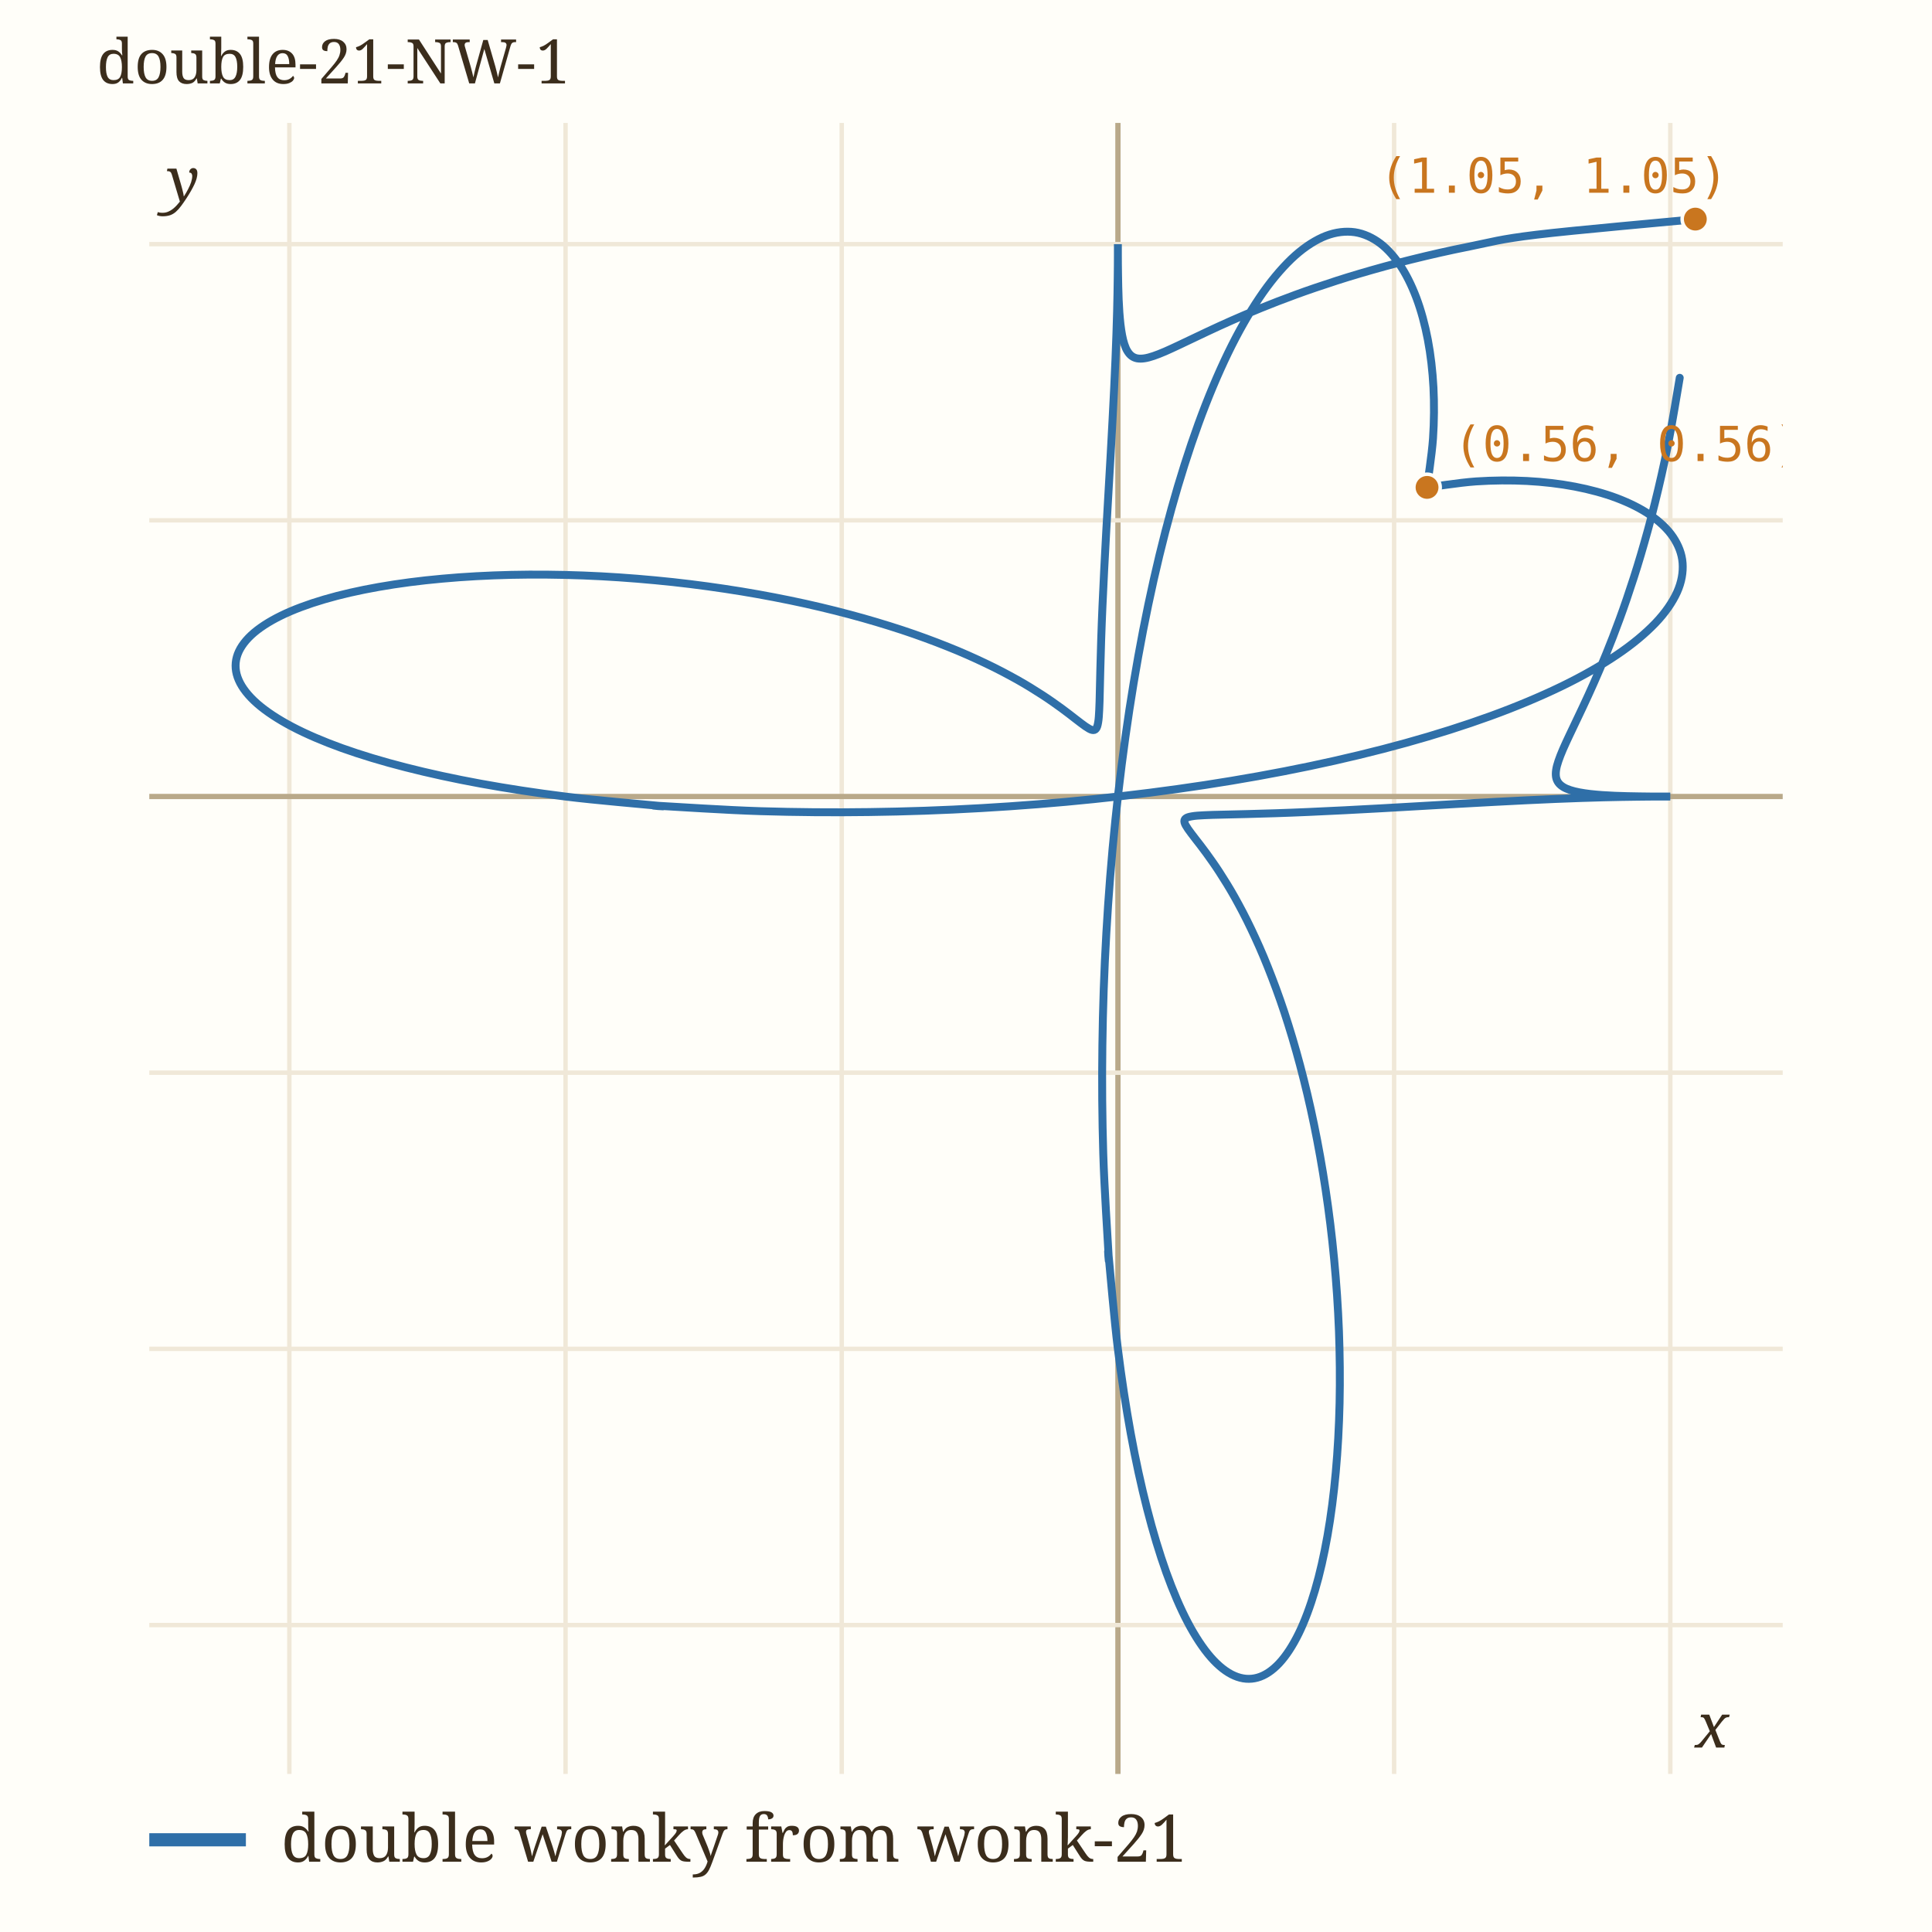
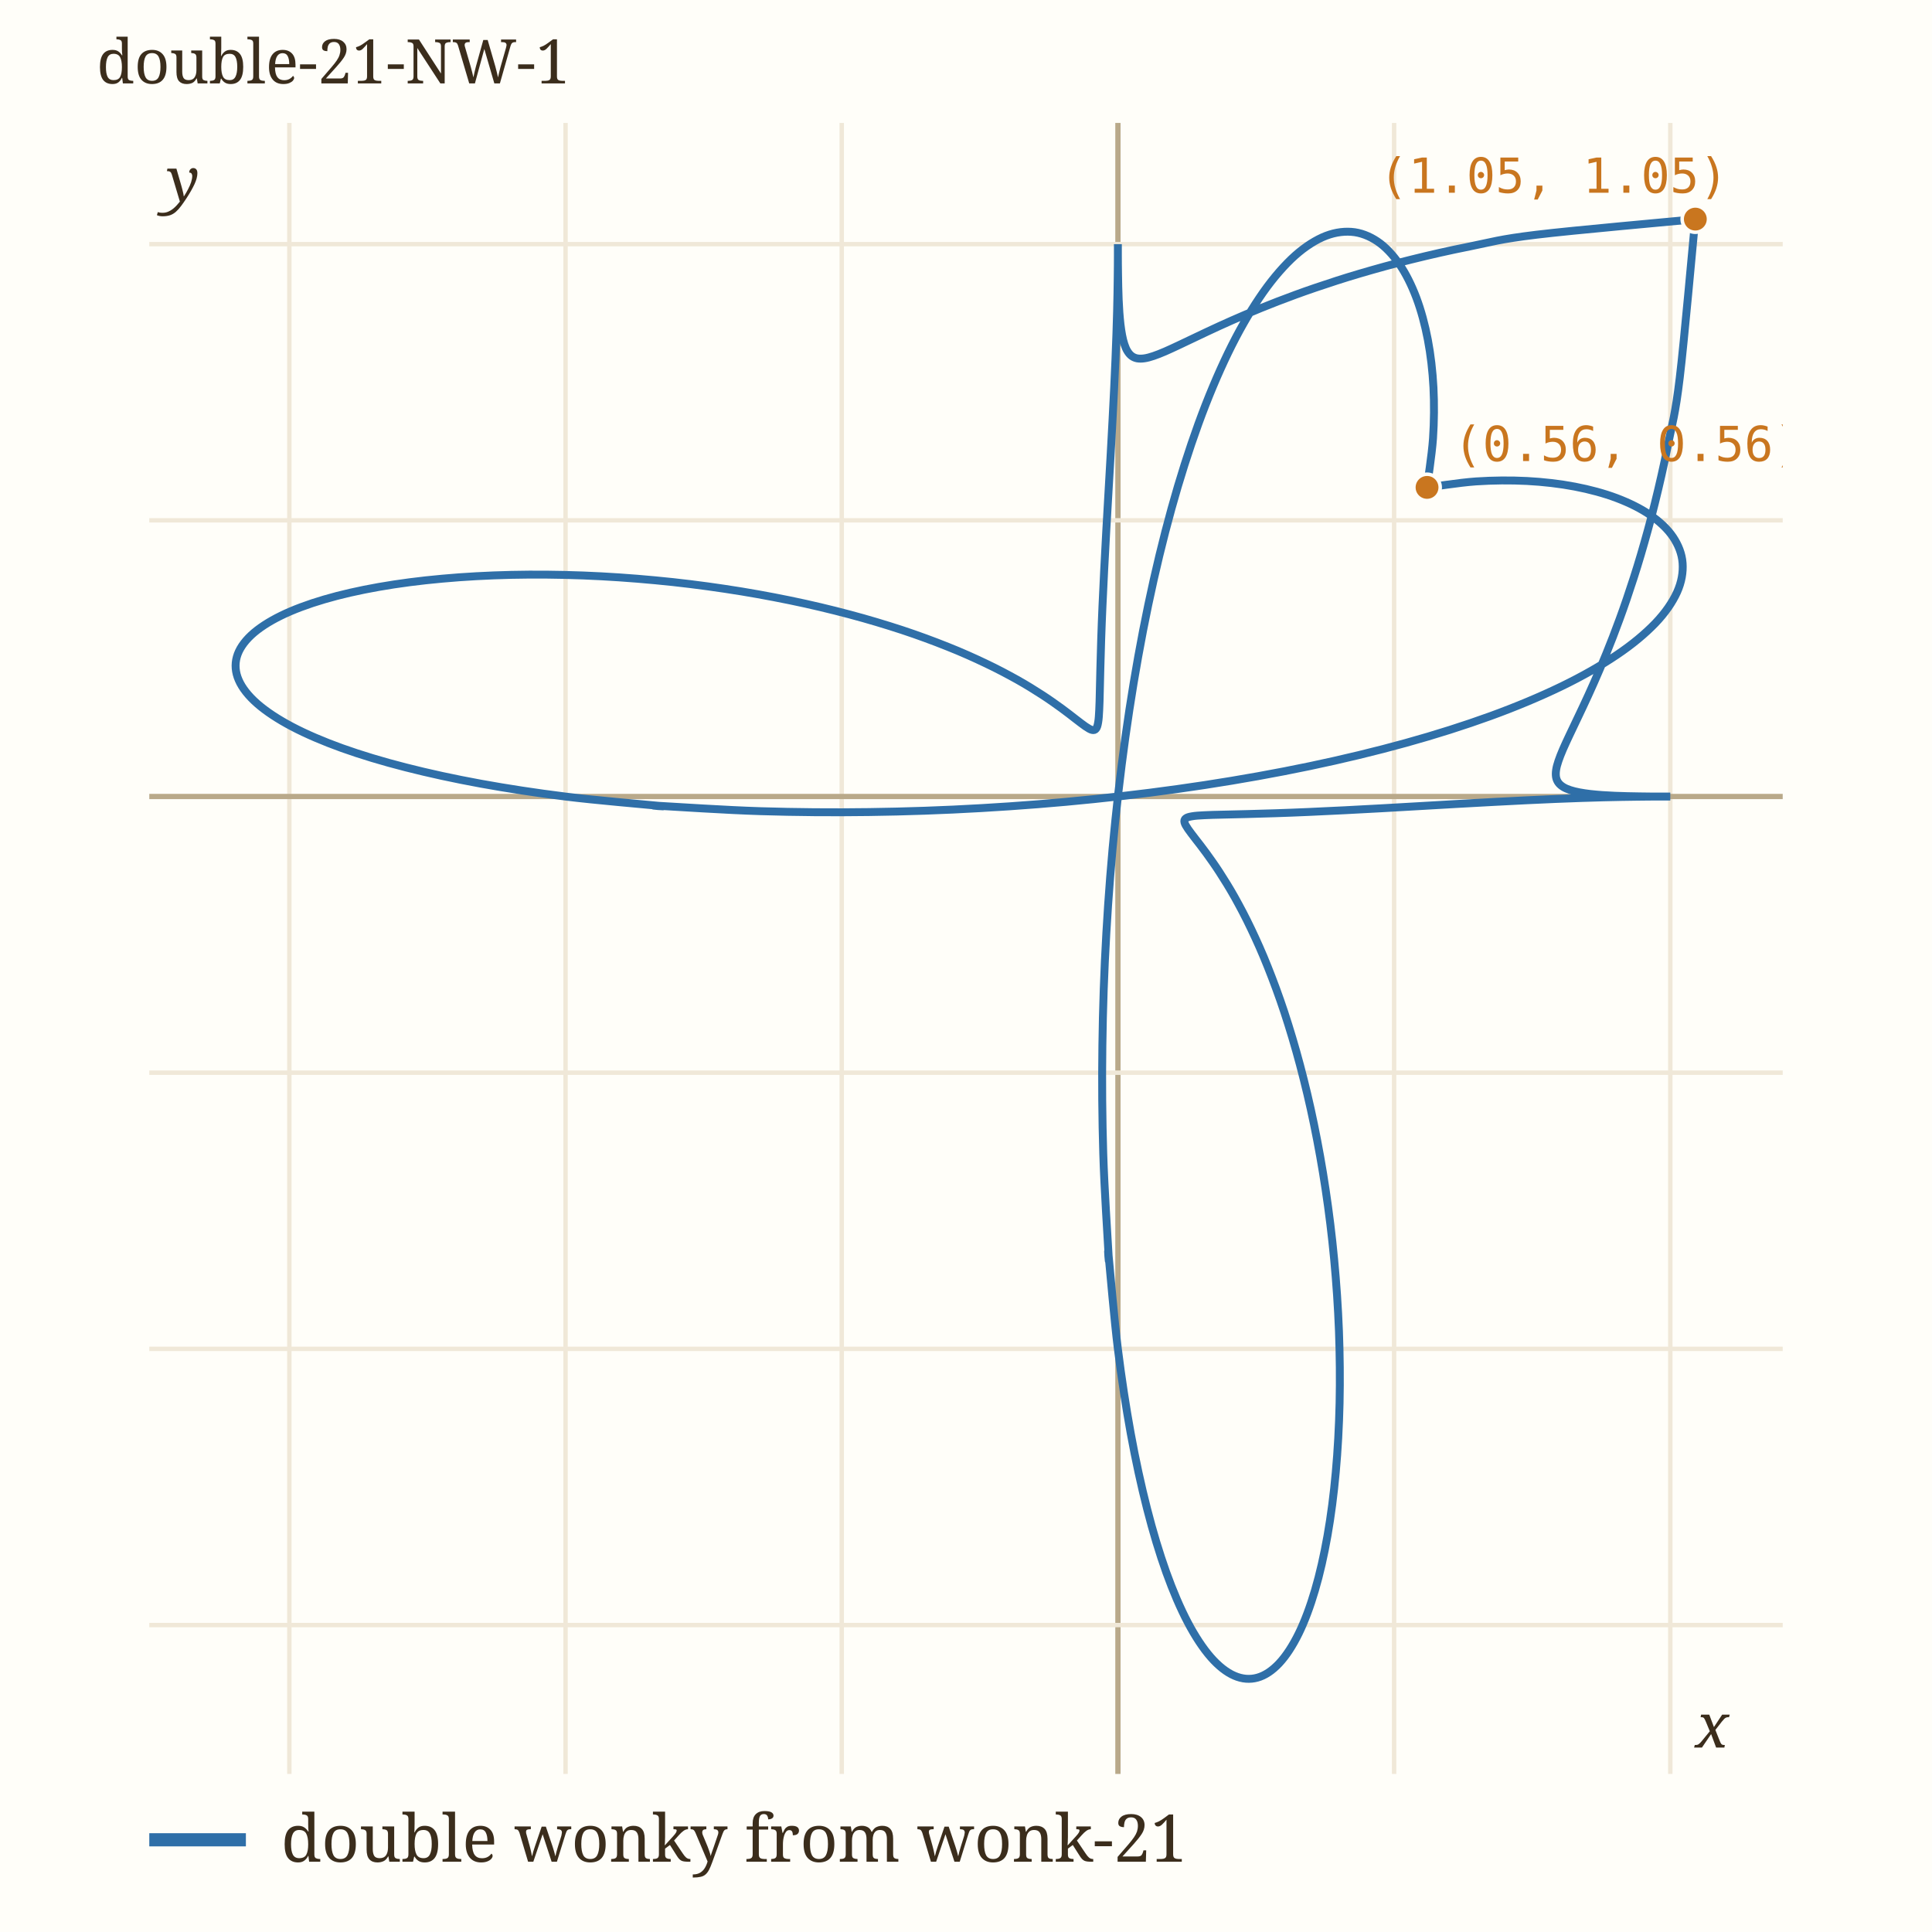
<svg xmlns="http://www.w3.org/2000/svg" viewBox="0 0 440 440" width="440" height="440" role="img" aria-label="double-21-NW-1" data-panel="double-21-NW-1">
  <rect x="0" y="0" width="440" height="440" fill="#fffef9" />
  <clipPath id="clip-double-21-NW-1">
    <rect x="34" y="28" width="372" height="376" />
  </clipPath>
  <g clip-path="url(#clip-double-21-NW-1)">
    <line x1="65.9" x2="65.9" y1="28" y2="404" stroke="#f0e8d8" stroke-width="1" />
    <text x="65.9" y="418.0" font-family="ui-monospace, Menlo, monospace" font-size="11" fill="#9c8a6a" text-anchor="middle">-1.5</text>
    <line x1="128.8" x2="128.8" y1="28" y2="404" stroke="#f0e8d8" stroke-width="1" />
    <text x="128.8" y="418.0" font-family="ui-monospace, Menlo, monospace" font-size="11" fill="#9c8a6a" text-anchor="middle">-1</text>
    <line x1="191.7" x2="191.7" y1="28" y2="404" stroke="#f0e8d8" stroke-width="1" />
    <text x="191.7" y="418.0" font-family="ui-monospace, Menlo, monospace" font-size="11" fill="#9c8a6a" text-anchor="middle">-0.5</text>
    <line x1="254.6" x2="254.6" y1="28" y2="404" stroke="#b9a98a" stroke-width="1.2" />
    <line x1="317.5" x2="317.5" y1="28" y2="404" stroke="#f0e8d8" stroke-width="1" />
    <text x="317.5" y="418.0" font-family="ui-monospace, Menlo, monospace" font-size="11" fill="#9c8a6a" text-anchor="middle">0.5</text>
    <line x1="380.4" x2="380.4" y1="28" y2="404" stroke="#f0e8d8" stroke-width="1" />
    <text x="380.4" y="418.0" font-family="ui-monospace, Menlo, monospace" font-size="11" fill="#9c8a6a" text-anchor="middle">1</text>
    <line x1="34" x2="406" y1="370.1" y2="370.1" stroke="#f0e8d8" stroke-width="1" />
    <text x="28.0" y="374.1" font-family="ui-monospace, Menlo, monospace" font-size="11" fill="#9c8a6a" text-anchor="end">-1.5</text>
    <line x1="34" x2="406" y1="307.2" y2="307.2" stroke="#f0e8d8" stroke-width="1" />
    <text x="28.0" y="311.2" font-family="ui-monospace, Menlo, monospace" font-size="11" fill="#9c8a6a" text-anchor="end">-1</text>
    <line x1="34" x2="406" y1="244.3" y2="244.3" stroke="#f0e8d8" stroke-width="1" />
    <text x="28.0" y="248.3" font-family="ui-monospace, Menlo, monospace" font-size="11" fill="#9c8a6a" text-anchor="end">-0.5</text>
    <line x1="34" x2="406" y1="181.4" y2="181.4" stroke="#b9a98a" stroke-width="1.2" />
    <line x1="34" x2="406" y1="118.5" y2="118.5" stroke="#f0e8d8" stroke-width="1" />
    <text x="28.0" y="122.5" font-family="ui-monospace, Menlo, monospace" font-size="11" fill="#9c8a6a" text-anchor="end">0.5</text>
    <line x1="34" x2="406" y1="55.6" y2="55.6" stroke="#f0e8d8" stroke-width="1" />
    <text x="28.0" y="59.6" font-family="ui-monospace, Menlo, monospace" font-size="11" fill="#9c8a6a" text-anchor="end">1</text>
-     <path d="M386.07,49.93 C380.05,50.52 358.50,52.42 349.96,53.45 C341.41,54.48 339.57,55.16 334.81,56.11 C330.05,57.05 325.57,58.08 321.38,59.12 C317.18,60.15 313.29,61.24 309.65,62.31 C306.01,63.38 302.66,64.48 299.54,65.54 C296.42,66.60 293.58,67.66 290.94,68.67 C288.30,69.68 285.91,70.68 283.70,71.61 C281.49,72.54 279.51,73.44 277.67,74.27 C275.84,75.10 274.21,75.89 272.70,76.60 C271.19,77.31 269.86,77.96 268.64,78.53 C267.41,79.11 266.34,79.61 265.35,80.04 C264.36,80.46 263.50,80.81 262.72,81.07 C261.93,81.34 261.25,81.52 260.63,81.61 C260.01,81.70 259.48,81.70 259.00,81.62 C258.52,81.53 258.11,81.35 257.74,81.08 C257.37,80.81 257.06,80.44 256.78,79.99 C256.50,79.55 256.27,79.00 256.07,78.39 C255.86,77.78 255.70,77.07 255.55,76.31 C255.40,75.56 255.29,74.72 255.18,73.85 C255.08,72.98 255.00,72.04 254.93,71.11 C254.87,70.17 254.82,69.18 254.77,68.22 C254.73,67.26 254.70,66.28 254.68,65.35 C254.65,64.42 254.64,63.50 254.63,62.64 C254.62,61.79 254.61,60.97 254.60,60.24 C254.60,59.51 254.60,58.84 254.59,58.26 C254.59,57.69 254.59,57.19 254.59,56.80 C254.59,56.40 254.59,56.10 254.59,55.90 C254.59,55.70 254.59,55.60 254.59,55.60 C254.59,55.60 254.59,55.70 254.59,55.90 C254.59,56.10 254.59,56.40 254.59,56.80 C254.59,57.21 254.59,57.71 254.59,58.31 C254.59,58.92 254.58,59.62 254.58,60.44 C254.57,61.25 254.57,62.17 254.55,63.21 C254.54,64.25 254.53,65.39 254.50,66.67 C254.48,67.95 254.45,69.35 254.41,70.89 C254.37,72.43 254.32,74.09 254.26,75.90 C254.20,77.71 254.13,79.66 254.04,81.74 C253.96,83.83 253.86,86.06 253.74,88.41 C253.63,90.76 253.50,93.25 253.36,95.84 C253.23,98.42 253.07,101.14 252.92,103.90 C252.76,106.67 252.59,109.55 252.43,112.42 C252.26,115.30 252.09,118.25 251.93,121.15 C251.77,124.04 251.61,126.97 251.47,129.78 C251.32,132.60 251.19,135.40 251.08,138.03 C250.96,140.66 250.87,143.22 250.79,145.57 C250.71,147.93 250.65,150.16 250.60,152.16 C250.54,154.16 250.51,155.98 250.47,157.58 C250.43,159.17 250.41,160.55 250.34,161.70 C250.28,162.85 250.23,163.78 250.10,164.49 C249.98,165.20 249.85,165.68 249.61,165.97 C249.38,166.26 249.11,166.33 248.71,166.24 C248.31,166.15 247.84,165.86 247.21,165.44 C246.58,165.02 245.85,164.42 244.93,163.73 C244.01,163.03 242.97,162.18 241.70,161.27 C240.43,160.36 239.00,159.32 237.32,158.24 C235.65,157.16 233.78,155.99 231.64,154.79 C229.50,153.60 227.14,152.34 224.50,151.09 C221.86,149.83 218.97,148.53 215.79,147.27 C212.61,146.00 209.16,144.72 205.44,143.49 C201.71,142.27 197.70,141.06 193.45,139.93 C189.19,138.80 184.65,137.71 179.92,136.74 C175.19,135.77 170.18,134.86 165.07,134.10 C159.95,133.33 154.59,132.66 149.22,132.16 C143.84,131.65 138.29,131.27 132.82,131.06 C127.36,130.86 121.80,130.80 116.44,130.92 C111.09,131.04 105.73,131.33 100.71,131.79 C95.68,132.24 90.76,132.88 86.28,133.67 C81.80,134.46 77.55,135.42 73.83,136.52 C70.12,137.61 66.74,138.87 63.97,140.23 C61.20,141.59 58.88,143.10 57.21,144.66 C55.53,146.23 54.40,147.92 53.93,149.62 C53.45,151.33 53.59,153.12 54.37,154.89 C55.14,156.67 56.57,158.49 58.59,160.26 C60.61,162.02 63.30,163.80 66.51,165.49 C69.73,167.18 73.59,168.84 77.90,170.39 C82.21,171.93 87.12,173.42 92.39,174.76 C97.66,176.11 103.46,177.37 109.53,178.48 C115.59,179.58 122.03,180.57 128.78,181.41 C135.53,182.25 146.49,183.17 150.03,183.52 C153.57,183.88 146.16,183.32 150.03,183.52 C153.90,183.73 165.27,184.50 173.25,184.74 C181.23,184.98 189.55,185.06 197.92,184.94 C206.29,184.83 214.91,184.54 223.46,184.04 C232.00,183.55 240.69,182.87 249.17,181.99 C257.66,181.12 266.17,180.04 274.35,178.79 C282.53,177.54 290.61,176.09 298.25,174.49 C305.89,172.89 313.30,171.10 320.16,169.20 C327.03,167.30 333.55,165.22 339.45,163.08 C345.36,160.93 350.80,158.64 355.58,156.33 C360.37,154.01 364.60,151.59 368.16,149.19 C371.73,146.80 374.67,144.33 376.97,141.95 C379.26,139.56 380.90,137.15 381.94,134.87 C382.97,132.58 383.35,130.33 383.20,128.24 C383.05,126.14 382.25,124.13 381.03,122.31 C379.81,120.49 378.00,118.80 375.86,117.32 C373.73,115.84 371.08,114.53 368.21,113.44 C365.34,112.36 362.05,111.47 358.64,110.82 C355.23,110.17 351.51,109.74 347.76,109.54 C344.02,109.35 340.06,109.38 336.15,109.64 C332.25,109.91 326.20,110.89 324.34,111.12 C322.48,111.35 324.91,110.91 325.00,111.00 C325.09,111.09 324.65,113.52 324.88,111.66 C325.11,109.80 326.09,103.75 326.36,99.85 C326.62,95.94 326.65,91.98 326.46,88.24 C326.26,84.49 325.83,80.77 325.18,77.36 C324.53,73.95 323.64,70.66 322.56,67.79 C321.47,64.92 320.16,62.27 318.68,60.14 C317.20,58.00 315.51,56.19 313.69,54.97 C311.87,53.75 309.86,52.95 307.76,52.80 C305.67,52.65 303.42,53.03 301.13,54.06 C298.85,55.10 296.44,56.74 294.05,59.03 C291.67,61.33 289.20,64.27 286.81,67.84 C284.41,71.40 281.99,75.63 279.67,80.42 C277.36,85.20 275.07,90.64 272.92,96.55 C270.78,102.45 268.70,108.97 266.80,115.84 C264.90,122.70 263.11,130.11 261.51,137.75 C259.91,145.39 258.46,153.47 257.21,161.65 C255.96,169.83 254.88,178.34 254.01,186.83 C253.13,195.31 252.45,204.00 251.96,212.54 C251.46,221.09 251.17,229.71 251.06,238.08 C250.94,246.45 251.02,254.77 251.26,262.75 C251.50,270.73 252.27,282.10 252.48,285.97 C252.68,289.84 252.12,282.43 252.48,285.97 C252.83,289.51 253.75,300.47 254.59,307.22 C255.43,313.97 256.42,320.41 257.52,326.47 C258.63,332.54 259.89,338.34 261.24,343.61 C262.58,348.88 264.07,353.79 265.61,358.10 C267.16,362.41 268.82,366.27 270.51,369.49 C272.20,372.70 273.98,375.39 275.74,377.41 C277.51,379.43 279.33,380.86 281.11,381.63 C282.88,382.41 284.67,382.55 286.38,382.07 C288.08,381.60 289.77,380.47 291.34,378.79 C292.90,377.12 294.41,374.80 295.77,372.03 C297.13,369.26 298.39,365.88 299.48,362.17 C300.58,358.45 301.54,354.20 302.33,349.72 C303.12,345.24 303.76,340.32 304.21,335.29 C304.67,330.27 304.96,324.91 305.08,319.56 C305.20,314.20 305.14,308.64 304.94,303.18 C304.73,297.71 304.35,292.16 303.84,286.78 C303.34,281.41 302.67,276.05 301.90,270.93 C301.14,265.82 300.23,260.81 299.26,256.08 C298.29,251.35 297.20,246.81 296.07,242.55 C294.94,238.30 293.73,234.29 292.51,230.56 C291.28,226.84 290.00,223.39 288.73,220.21 C287.47,217.03 286.17,214.14 284.91,211.50 C283.66,208.86 282.40,206.50 281.21,204.36 C280.01,202.22 278.84,200.35 277.76,198.68 C276.68,197.00 275.64,195.57 274.73,194.30 C273.82,193.03 272.97,191.99 272.27,191.07 C271.58,190.15 270.98,189.42 270.56,188.79 C270.14,188.16 269.85,187.69 269.76,187.29 C269.67,186.89 269.74,186.62 270.03,186.39 C270.32,186.15 270.80,186.02 271.51,185.90 C272.22,185.77 273.15,185.72 274.30,185.66 C275.45,185.59 276.83,185.57 278.42,185.53 C280.02,185.49 281.84,185.46 283.84,185.40 C285.84,185.35 288.07,185.29 290.43,185.21 C292.78,185.13 295.34,185.04 297.97,184.92 C300.60,184.81 303.40,184.68 306.22,184.53 C309.03,184.39 311.96,184.23 314.85,184.07 C317.75,183.91 320.70,183.74 323.58,183.57 C326.45,183.41 329.33,183.24 332.10,183.08 C334.86,182.93 337.58,182.77 340.16,182.64 C342.75,182.50 345.24,182.37 347.59,182.26 C349.94,182.14 352.17,182.04 354.26,181.96 C356.34,181.87 358.29,181.80 360.10,181.74 C361.91,181.68 363.57,181.63 365.11,181.59 C366.65,181.55 368.05,181.52 369.33,181.50 C370.61,181.47 371.75,181.46 372.79,181.45 C373.83,181.43 374.75,181.43 375.56,181.42 C376.38,181.42 377.08,181.41 377.69,181.41 C378.29,181.41 378.79,181.41 379.20,181.41 C379.60,181.41 379.90,181.41 380.10,181.41 C380.30,181.41 380.40,181.41 380.40,181.41 C380.40,181.41 380.30,181.41 380.10,181.41 C379.90,181.41 379.60,181.41 379.20,181.41 C378.81,181.41 378.31,181.41 377.74,181.41 C377.16,181.40 376.49,181.40 375.76,181.40 C375.03,181.39 374.21,181.38 373.36,181.37 C372.50,181.36 371.58,181.35 370.65,181.32 C369.72,181.30 368.74,181.27 367.78,181.23 C366.82,181.18 365.83,181.13 364.89,181.07 C363.96,181.00 363.02,180.92 362.15,180.82 C361.28,180.71 360.44,180.60 359.69,180.45 C358.93,180.30 358.22,180.14 357.61,179.93 C357.00,179.73 356.45,179.50 356.01,179.22 C355.56,178.94 355.19,178.63 354.92,178.26 C354.65,177.89 354.47,177.48 354.38,177.00 C354.30,176.52 354.30,175.99 354.39,175.37 C354.48,174.75 354.66,174.07 354.93,173.28 C355.19,172.50 355.54,171.64 355.96,170.65 C356.39,169.66 356.89,168.59 357.47,167.36 C358.04,166.14 358.69,164.81 359.40,163.30 C360.11,161.79 360.90,160.16 361.73,158.33 C362.56,156.49 363.46,154.51 364.39,152.30 C365.32,150.09 366.32,147.70 367.33,145.06 C368.34,142.42 369.40,139.58 370.46,136.46 C371.52,133.34 372.62,129.99 373.69,126.35 C374.76,122.71 375.85,118.82 376.88,114.62 C377.92,110.43 378.95,105.95 379.89,101.19 C380.84,96.43 382.11,88.57 382.55,86.04" fill="none" stroke="#2f6fa8" stroke-width="1.8" stroke-linecap="round" data-path="double-21-NW-1" />
+     <path d="M386.07,49.93 C380.05,50.52 358.50,52.42 349.96,53.45 C341.41,54.48 339.57,55.16 334.81,56.11 C330.05,57.05 325.57,58.08 321.38,59.12 C317.18,60.15 313.29,61.24 309.65,62.31 C306.01,63.38 302.66,64.48 299.54,65.54 C296.42,66.60 293.58,67.66 290.94,68.67 C288.30,69.68 285.91,70.68 283.70,71.61 C281.49,72.54 279.51,73.44 277.67,74.27 C275.84,75.10 274.21,75.89 272.70,76.60 C271.19,77.31 269.86,77.96 268.64,78.53 C267.41,79.11 266.34,79.61 265.35,80.04 C264.36,80.46 263.50,80.81 262.72,81.07 C261.93,81.34 261.25,81.52 260.63,81.61 C260.01,81.70 259.48,81.70 259.00,81.62 C258.52,81.53 258.11,81.35 257.74,81.08 C257.37,80.81 257.06,80.44 256.78,79.99 C256.50,79.55 256.27,79.00 256.07,78.39 C255.86,77.78 255.70,77.07 255.55,76.31 C255.40,75.56 255.29,74.72 255.18,73.85 C255.08,72.98 255.00,72.04 254.93,71.11 C254.87,70.17 254.82,69.18 254.77,68.22 C254.73,67.26 254.70,66.28 254.68,65.35 C254.65,64.42 254.64,63.50 254.63,62.64 C254.62,61.79 254.61,60.97 254.60,60.24 C254.60,59.51 254.60,58.84 254.59,58.26 C254.59,57.69 254.59,57.19 254.59,56.80 C254.59,56.40 254.59,56.10 254.59,55.90 C254.59,55.70 254.59,55.60 254.59,55.60 C254.59,55.60 254.59,55.70 254.59,55.90 C254.59,56.10 254.59,56.40 254.59,56.80 C254.59,57.21 254.59,57.71 254.59,58.31 C254.59,58.92 254.58,59.62 254.58,60.44 C254.57,61.25 254.57,62.17 254.55,63.21 C254.54,64.25 254.53,65.39 254.50,66.67 C254.48,67.95 254.45,69.35 254.41,70.89 C254.37,72.43 254.32,74.09 254.26,75.90 C254.20,77.71 254.13,79.66 254.04,81.74 C253.96,83.83 253.86,86.06 253.74,88.41 C253.63,90.76 253.50,93.25 253.36,95.84 C253.23,98.42 253.07,101.14 252.92,103.90 C252.76,106.67 252.59,109.55 252.43,112.42 C252.26,115.30 252.09,118.25 251.93,121.15 C251.77,124.04 251.61,126.97 251.47,129.78 C251.32,132.60 251.19,135.40 251.08,138.03 C250.96,140.66 250.87,143.22 250.79,145.57 C250.71,147.93 250.65,150.16 250.60,152.16 C250.54,154.16 250.51,155.98 250.47,157.58 C250.43,159.17 250.41,160.55 250.34,161.70 C250.28,162.85 250.23,163.78 250.10,164.49 C249.98,165.20 249.85,165.68 249.61,165.97 C249.38,166.26 249.11,166.33 248.71,166.24 C248.31,166.15 247.84,165.86 247.21,165.44 C246.58,165.02 245.85,164.42 244.93,163.73 C244.01,163.03 242.97,162.18 241.70,161.27 C240.43,160.36 239.00,159.32 237.32,158.24 C235.65,157.16 233.78,155.99 231.64,154.79 C229.50,153.60 227.14,152.34 224.50,151.09 C221.86,149.83 218.97,148.53 215.79,147.27 C212.61,146.00 209.16,144.72 205.44,143.49 C201.71,142.27 197.70,141.06 193.45,139.93 C189.19,138.80 184.65,137.71 179.92,136.74 C175.19,135.77 170.18,134.86 165.07,134.10 C159.95,133.33 154.59,132.66 149.22,132.16 C143.84,131.65 138.29,131.27 132.82,131.06 C127.36,130.86 121.80,130.80 116.44,130.92 C111.09,131.04 105.73,131.33 100.71,131.79 C95.68,132.24 90.76,132.88 86.28,133.67 C81.80,134.46 77.55,135.42 73.83,136.52 C70.12,137.61 66.74,138.87 63.97,140.23 C61.20,141.59 58.88,143.10 57.21,144.66 C55.53,146.23 54.40,147.92 53.93,149.62 C53.45,151.33 53.59,153.12 54.37,154.89 C55.14,156.67 56.57,158.49 58.59,160.26 C60.61,162.02 63.30,163.80 66.51,165.49 C69.73,167.18 73.59,168.84 77.90,170.39 C82.21,171.93 87.12,173.42 92.39,174.76 C97.66,176.11 103.46,177.37 109.53,178.48 C115.59,179.58 122.03,180.57 128.78,181.41 C135.53,182.25 146.49,183.17 150.03,183.52 C153.57,183.88 146.16,183.32 150.03,183.52 C153.90,183.73 165.27,184.50 173.25,184.74 C181.23,184.98 189.55,185.06 197.92,184.94 C206.29,184.83 214.91,184.54 223.46,184.04 C232.00,183.55 240.69,182.87 249.17,181.99 C257.66,181.12 266.17,180.04 274.35,178.79 C282.53,177.54 290.61,176.09 298.25,174.49 C305.89,172.89 313.30,171.10 320.16,169.20 C327.03,167.30 333.55,165.22 339.45,163.08 C345.36,160.93 350.80,158.64 355.58,156.33 C360.37,154.01 364.60,151.59 368.16,149.19 C371.73,146.80 374.67,144.33 376.97,141.95 C379.26,139.56 380.90,137.15 381.94,134.87 C382.97,132.58 383.35,130.33 383.20,128.24 C383.05,126.14 382.25,124.13 381.03,122.31 C379.81,120.49 378.00,118.80 375.86,117.32 C373.73,115.84 371.08,114.53 368.21,113.44 C365.34,112.36 362.05,111.47 358.64,110.82 C355.23,110.17 351.51,109.74 347.76,109.54 C344.02,109.35 340.06,109.38 336.15,109.64 C332.25,109.91 326.20,110.89 324.34,111.12 C322.48,111.35 324.91,110.91 325.00,111.00 C325.09,111.09 324.65,113.52 324.88,111.66 C325.11,109.80 326.09,103.75 326.36,99.85 C326.62,95.94 326.65,91.98 326.46,88.24 C326.26,84.49 325.83,80.77 325.18,77.36 C324.53,73.95 323.64,70.66 322.56,67.79 C321.47,64.92 320.16,62.27 318.68,60.14 C317.20,58.00 315.51,56.19 313.69,54.97 C311.87,53.75 309.86,52.95 307.76,52.80 C305.67,52.65 303.42,53.03 301.13,54.06 C298.85,55.10 296.44,56.74 294.05,59.03 C291.67,61.33 289.20,64.27 286.81,67.84 C284.41,71.40 281.99,75.63 279.67,80.42 C277.36,85.20 275.07,90.64 272.92,96.55 C270.78,102.45 268.70,108.97 266.80,115.84 C264.90,122.70 263.11,130.11 261.51,137.75 C259.91,145.39 258.46,153.47 257.21,161.65 C255.96,169.83 254.88,178.34 254.01,186.83 C253.13,195.31 252.45,204.00 251.96,212.54 C251.46,221.09 251.17,229.71 251.06,238.08 C250.94,246.45 251.02,254.77 251.26,262.75 C251.50,270.73 252.27,282.10 252.48,285.97 C252.68,289.84 252.12,282.43 252.48,285.97 C252.83,289.51 253.75,300.47 254.59,307.22 C255.43,313.97 256.42,320.41 257.52,326.47 C258.63,332.54 259.89,338.34 261.24,343.61 C262.58,348.88 264.07,353.79 265.61,358.10 C267.16,362.41 268.82,366.27 270.51,369.49 C272.20,372.70 273.98,375.39 275.74,377.41 C277.51,379.43 279.33,380.86 281.11,381.63 C282.88,382.41 284.67,382.55 286.38,382.07 C288.08,381.60 289.77,380.47 291.34,378.79 C292.90,377.12 294.41,374.80 295.77,372.03 C297.13,369.26 298.39,365.88 299.48,362.17 C300.58,358.45 301.54,354.20 302.33,349.72 C303.12,345.24 303.76,340.32 304.21,335.29 C304.67,330.27 304.96,324.91 305.08,319.56 C305.20,314.20 305.14,308.64 304.94,303.18 C304.73,297.71 304.35,292.16 303.84,286.78 C303.34,281.41 302.67,276.05 301.90,270.93 C301.14,265.82 300.23,260.81 299.26,256.08 C298.29,251.35 297.20,246.81 296.07,242.55 C294.94,238.30 293.73,234.29 292.51,230.56 C291.28,226.84 290.00,223.39 288.73,220.21 C287.47,217.03 286.17,214.14 284.91,211.50 C283.66,208.86 282.40,206.50 281.21,204.36 C280.01,202.22 278.84,200.35 277.76,198.68 C276.68,197.00 275.64,195.57 274.73,194.30 C273.82,193.03 272.97,191.99 272.27,191.07 C271.58,190.15 270.98,189.42 270.56,188.79 C270.14,188.16 269.85,187.69 269.76,187.29 C269.67,186.89 269.74,186.62 270.03,186.39 C270.32,186.15 270.80,186.02 271.51,185.90 C272.22,185.77 273.15,185.72 274.30,185.66 C275.45,185.59 276.83,185.57 278.42,185.53 C280.02,185.49 281.84,185.46 283.84,185.40 C285.84,185.35 288.07,185.29 290.43,185.21 C292.78,185.13 295.34,185.04 297.97,184.92 C300.60,184.81 303.40,184.68 306.22,184.53 C309.03,184.39 311.96,184.23 314.85,184.07 C317.75,183.91 320.70,183.74 323.58,183.57 C326.45,183.41 329.33,183.24 332.10,183.08 C334.86,182.93 337.58,182.77 340.16,182.64 C342.75,182.50 345.24,182.37 347.59,182.26 C349.94,182.14 352.17,182.04 354.26,181.96 C356.34,181.87 358.29,181.80 360.10,181.74 C361.91,181.68 363.57,181.63 365.11,181.59 C366.65,181.55 368.05,181.52 369.33,181.50 C370.61,181.47 371.75,181.46 372.79,181.45 C373.83,181.43 374.75,181.43 375.56,181.42 C376.38,181.42 377.08,181.41 377.69,181.41 C378.29,181.41 378.79,181.41 379.20,181.41 C379.60,181.41 379.90,181.41 380.10,181.41 C380.30,181.41 380.40,181.41 380.40,181.41 C380.40,181.41 380.30,181.41 380.10,181.41 C379.90,181.41 379.60,181.41 379.20,181.41 C378.81,181.41 378.31,181.41 377.74,181.41 C377.16,181.40 376.49,181.40 375.76,181.40 C375.03,181.39 374.21,181.38 373.36,181.37 C372.50,181.36 371.58,181.35 370.65,181.32 C369.72,181.30 368.74,181.27 367.78,181.23 C366.82,181.18 365.83,181.13 364.89,181.07 C363.96,181.00 363.02,180.92 362.15,180.82 C361.28,180.71 360.44,180.60 359.69,180.45 C358.93,180.30 358.22,180.14 357.61,179.93 C357.00,179.73 356.45,179.50 356.01,179.22 C355.56,178.94 355.19,178.63 354.92,178.26 C354.65,177.89 354.47,177.48 354.38,177.00 C354.30,176.52 354.30,175.99 354.39,175.37 C354.48,174.75 354.66,174.07 354.93,173.28 C355.19,172.50 355.54,171.64 355.96,170.65 C356.39,169.66 356.89,168.59 357.47,167.36 C358.04,166.14 358.69,164.81 359.40,163.30 C360.11,161.79 360.90,160.16 361.73,158.33 C362.56,156.49 363.46,154.51 364.39,152.30 C365.32,150.09 366.32,147.70 367.33,145.06 C368.34,142.42 369.40,139.58 370.46,136.46 C371.52,133.34 372.62,129.99 373.69,126.35 C374.76,122.71 375.85,118.82 376.88,114.62 C377.92,110.43 378.95,105.95 379.89,101.19 C380.84,96.43 381.52,94.59 382.55,86.04 C383.58,77.50 385.48,55.95 386.07,49.93" fill="none" stroke="#2f6fa8" stroke-width="1.8" stroke-linecap="round" data-path="double-21-NW-1" />
    <circle cx="325.0" cy="111.0" r="3" fill="#c9761f" stroke="#fffef9" stroke-width="0.8" />
    <text x="331.0" y="105.0" font-family="ui-monospace, Menlo, monospace" font-size="11" fill="#c9761f">(0.56, 0.56)</text>
    <circle cx="386.1" cy="49.9" r="3" fill="#c9761f" stroke="#fffef9" stroke-width="0.8" />
    <text x="314.1" y="43.9" font-family="ui-monospace, Menlo, monospace" font-size="11" fill="#c9761f">(1.05, 1.05)</text>
  </g>
  <text x="386.1" y="398.0" font-family="Georgia, serif" font-size="14" font-style="italic" fill="#3b2d1c">x</text>
  <text x="38.0" y="45.9" font-family="Georgia, serif" font-size="14" font-style="italic" fill="#3b2d1c">y</text>
  <text x="22" y="19" font-family="Georgia, serif" font-size="14" fill="#3b2d1c">double-21-NW-1</text>
  <line x1="34" x2="56" y1="419" y2="419" stroke="#2f6fa8" stroke-width="3" />
  <text x="64" y="424" font-family="Georgia, serif" font-size="15" fill="#3b2d1c">double wonky from wonk-21</text>
</svg>
